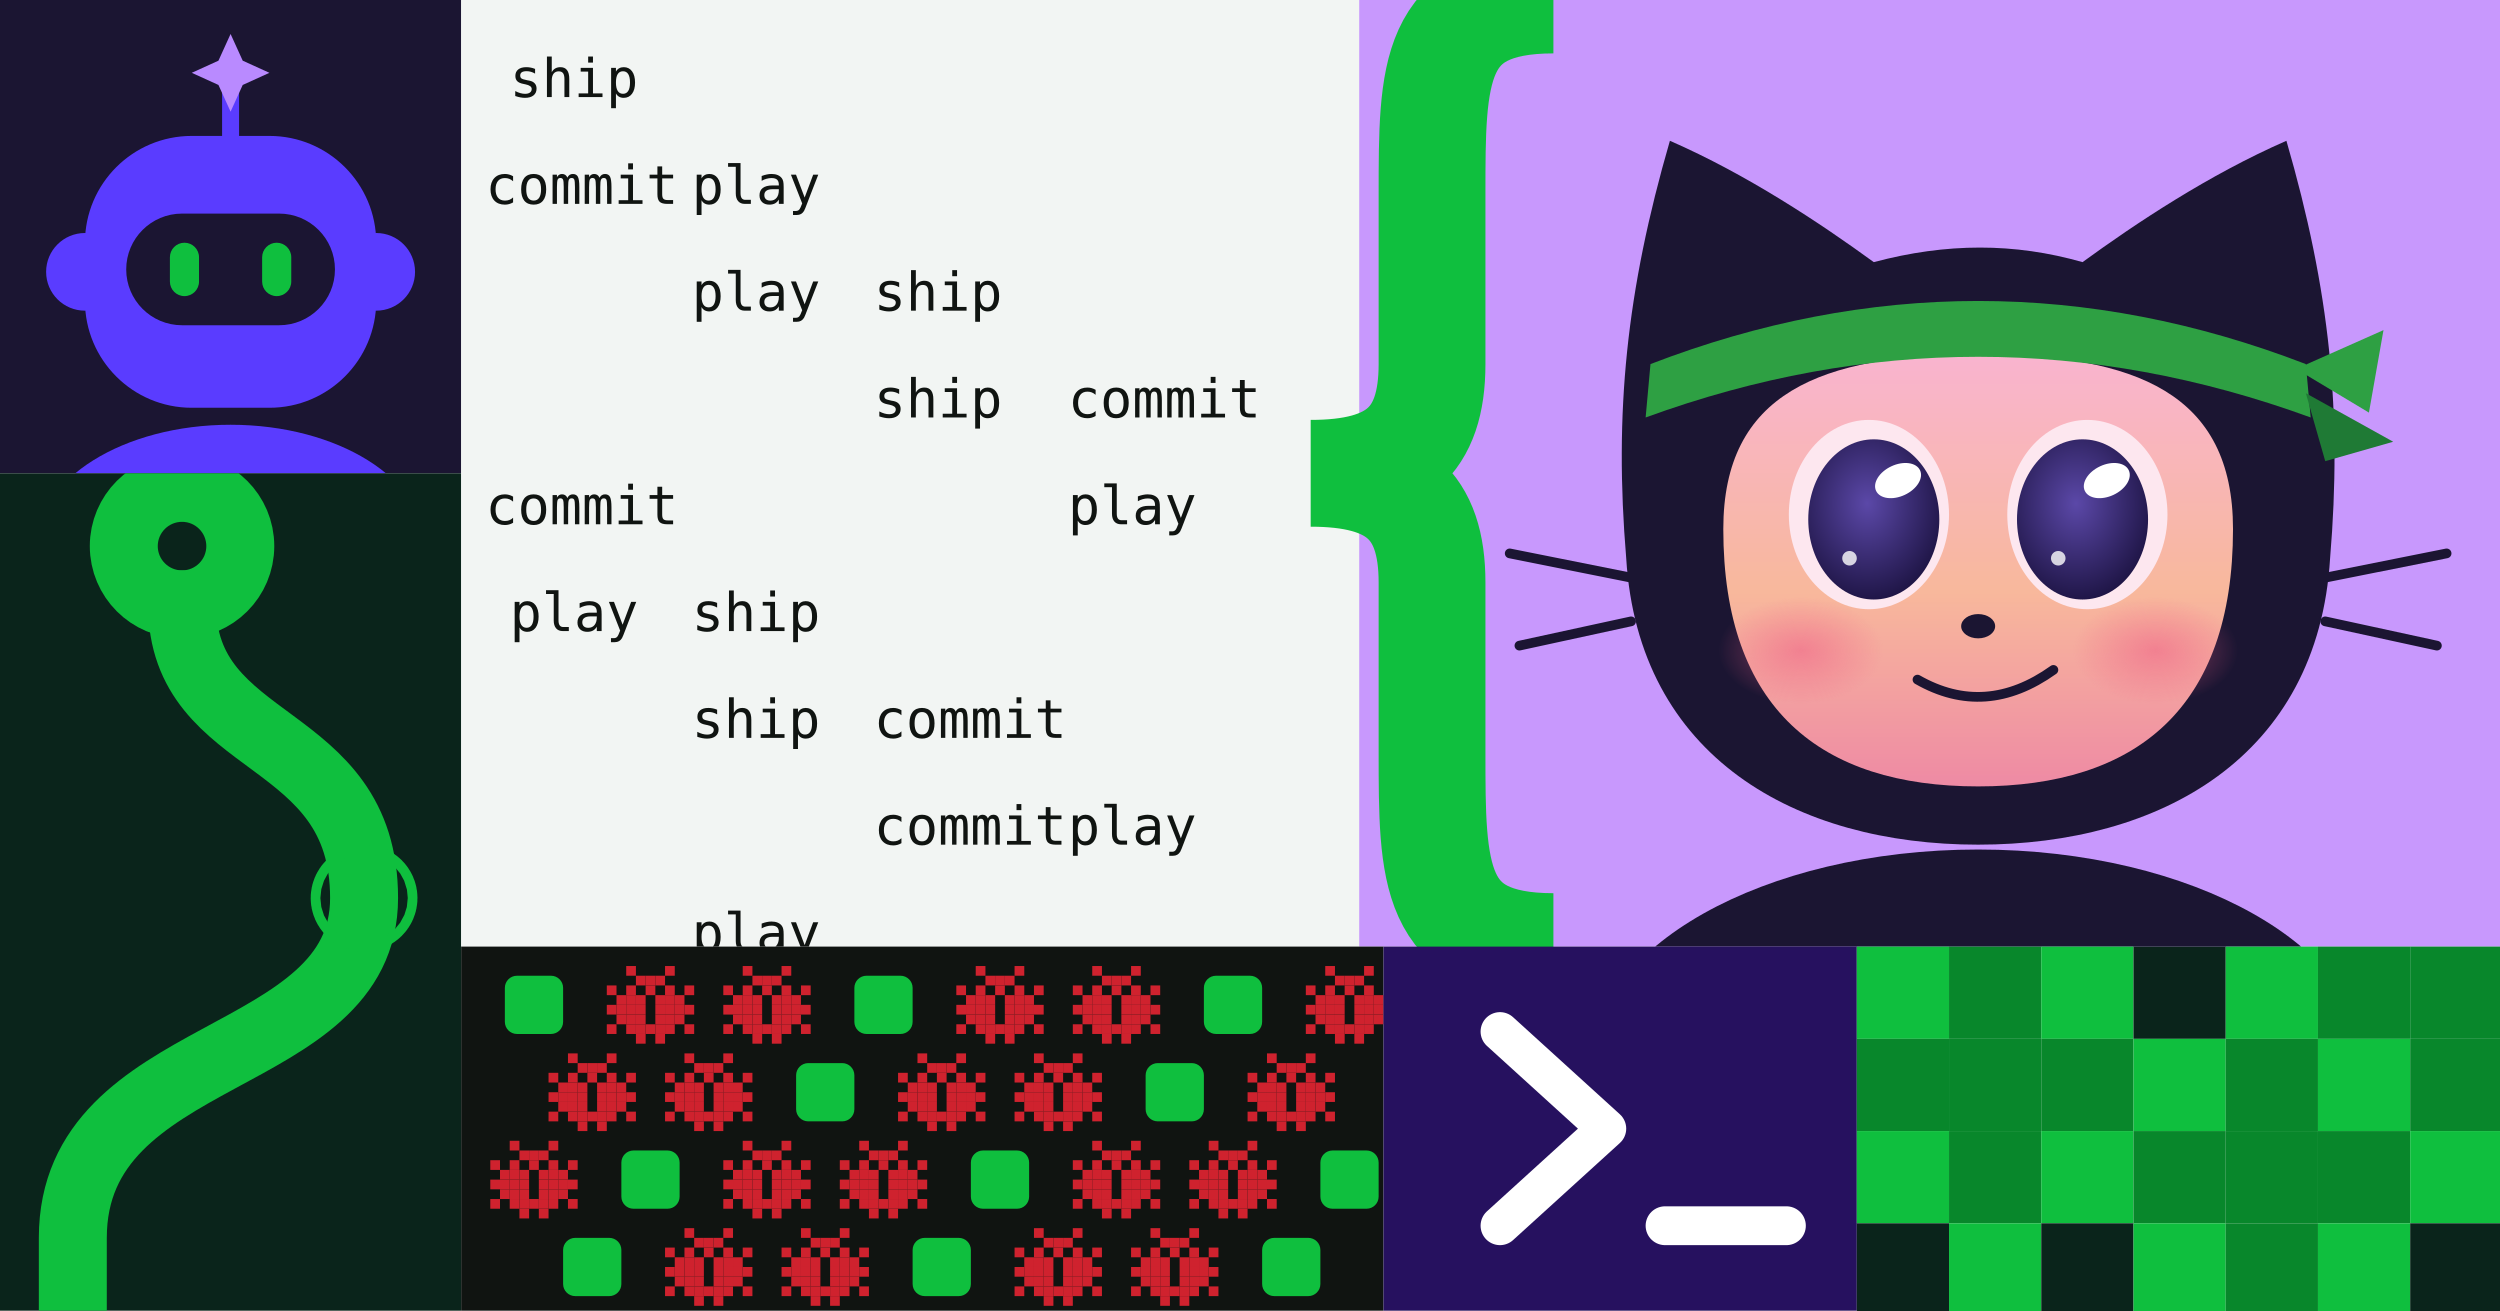
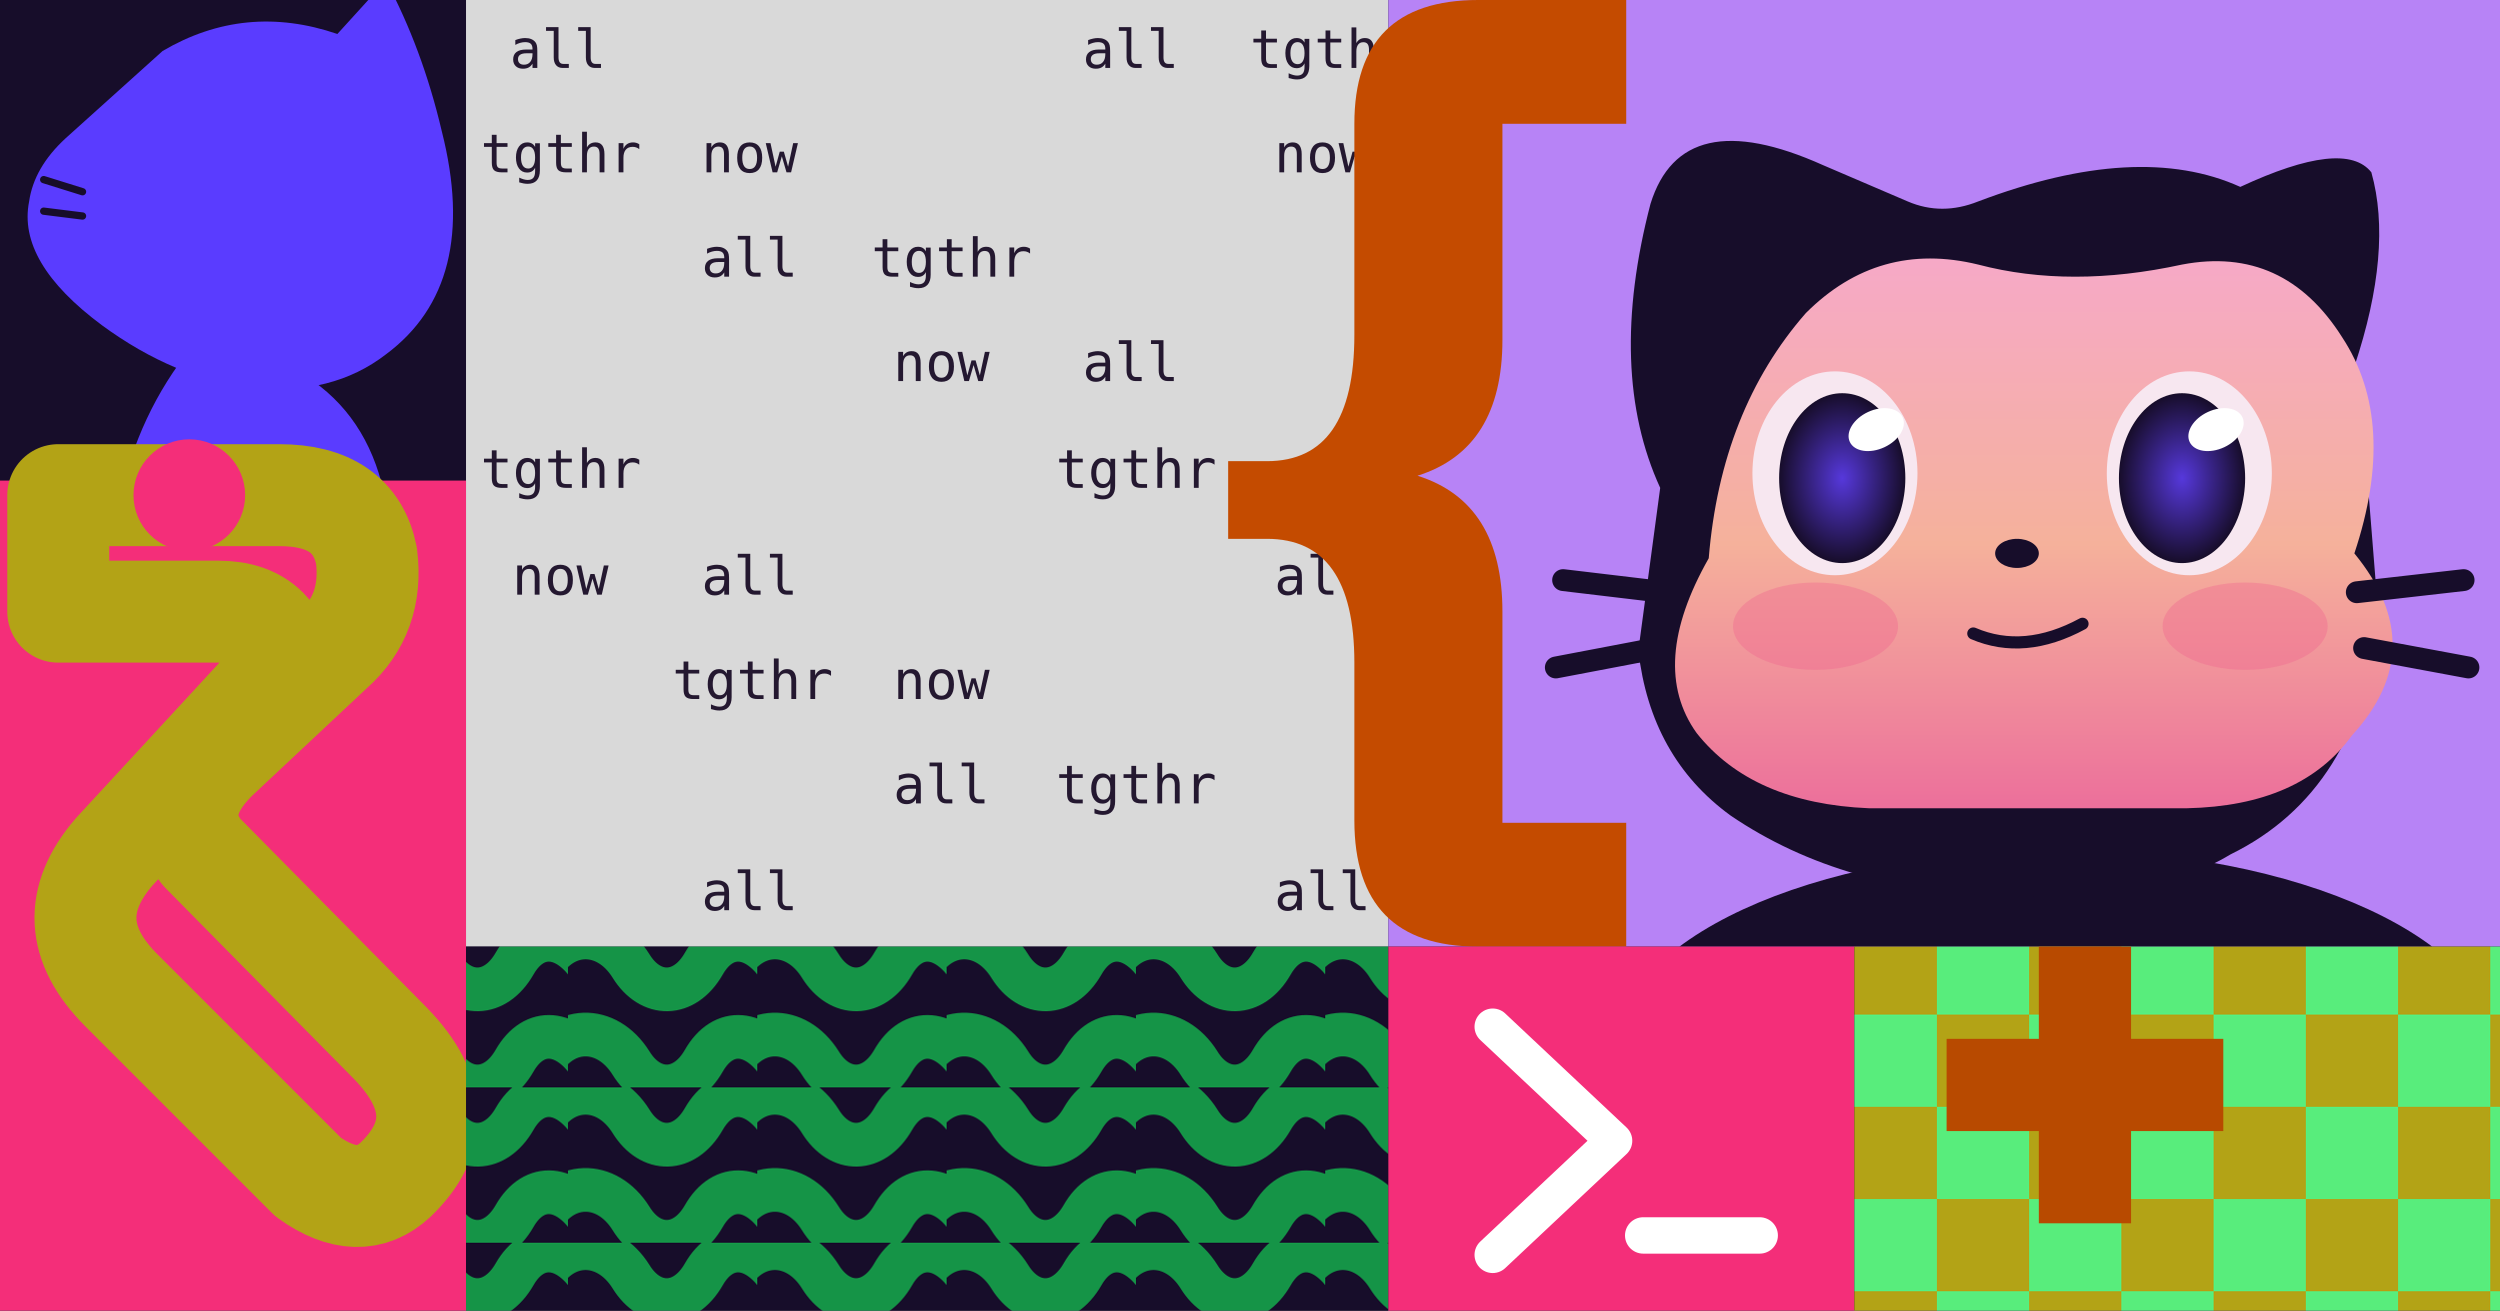
<svg xmlns="http://www.w3.org/2000/svg" viewBox="0 0 1030 540" role="img" aria-labelledby="title desc">
  <defs>
-     <style>
-       #pixbug { fill: #cf222e; }
-       rect[fill="#c24e00"] { fill: #08872b; }
-       rect[fill="#b3a316"] { fill: #0a241b; }
-       rect[fill="#5cec7f"] { fill: #0fbf3e; }
-     </style>
-     <linearGradient id="m-face" x1="0" y1="0" x2="0" y2="1">
-       <stop offset="0" stop-color="#f9b4cf" />
-       <stop offset=".55" stop-color="#f8b89c" />
-       <stop offset="1" stop-color="#ee8aa4" />
+     <linearGradient id="face" x1="0" y1="0" x2="0" y2="1">
+       <stop offset="0" stop-color="#f6a9c7" />
+       <stop offset=".52" stop-color="#f5b19b" />
+       <stop offset="1" stop-color="#ec6f9b" />
    </linearGradient>
-     <radialGradient id="m-blush">
-       <stop offset="0" stop-color="#ef5f86" stop-opacity=".55" />
-       <stop offset="1" stop-color="#ef5f86" stop-opacity="0" />
+     <radialGradient id="eye">
+       <stop offset="0" stop-color="#5638db" />
+       <stop offset="1" stop-color="#170d2a" />
    </radialGradient>
-     <radialGradient id="m-iris" cx=".45" cy=".4" r=".65">
-       <stop offset="0" stop-color="#5b48a8" />
-       <stop offset="1" stop-color="#1b1240" />
-     </radialGradient>
-     <g id="pixbug" fill="#2ea043">
-       <rect x="8" y="0" width="4" height="4" />
-       <rect x="24" y="0" width="4" height="4" />
-       <rect x="12" y="4" width="4" height="4" />
-       <rect x="16" y="4" width="4" height="4" />
-       <rect x="20" y="4" width="4" height="4" />
-       <rect x="0" y="8" width="4" height="4" />
-       <rect x="8" y="8" width="4" height="4" />
-       <rect x="16" y="8" width="4" height="4" />
-       <rect x="24" y="8" width="4" height="4" />
-       <rect x="32" y="8" width="4" height="4" />
-       <rect x="4" y="12" width="4" height="4" />
-       <rect x="8" y="12" width="4" height="4" />
-       <rect x="12" y="12" width="4" height="4" />
-       <rect x="20" y="12" width="4" height="4" />
-       <rect x="24" y="12" width="4" height="4" />
-       <rect x="28" y="12" width="4" height="4" />
-       <rect x="0" y="16" width="4" height="4" />
-       <rect x="4" y="16" width="4" height="4" />
-       <rect x="8" y="16" width="4" height="4" />
-       <rect x="12" y="16" width="4" height="4" />
-       <rect x="20" y="16" width="4" height="4" />
-       <rect x="24" y="16" width="4" height="4" />
-       <rect x="28" y="16" width="4" height="4" />
-       <rect x="32" y="16" width="4" height="4" />
-       <rect x="4" y="20" width="4" height="4" />
-       <rect x="8" y="20" width="4" height="4" />
-       <rect x="12" y="20" width="4" height="4" />
-       <rect x="20" y="20" width="4" height="4" />
-       <rect x="24" y="20" width="4" height="4" />
-       <rect x="28" y="20" width="4" height="4" />
-       <rect x="0" y="24" width="4" height="4" />
-       <rect x="8" y="24" width="4" height="4" />
-       <rect x="12" y="24" width="4" height="4" />
-       <rect x="16" y="24" width="4" height="4" />
-       <rect x="20" y="24" width="4" height="4" />
-       <rect x="24" y="24" width="4" height="4" />
-       <rect x="32" y="24" width="4" height="4" />
-       <rect x="12" y="28" width="4" height="4" />
-       <rect x="20" y="28" width="4" height="4" />
-     </g>
-     <clipPath id="clipC">
-       <rect x="190" y="0" width="370" height="390" />
+     <pattern id="repeat" width="78" height="64" patternUnits="userSpaceOnUse">
+       <rect width="78" height="64" fill="#170d2a" />
+       <path d="M-12 16 C-3 -2 16 -2 26 14 C34 27 48 27 56 13 C64 -1 78 0 88 16 M-12 56 C-3 38 16 38 26 54 C34 67 48 67 56 53 C64 39 78 40 88 56" fill="none" stroke="#159447" stroke-width="18" stroke-linecap="round" />
+     </pattern>
+     <pattern id="pixels" width="76" height="76" patternUnits="userSpaceOnUse">
+       <rect width="76" height="76" fill="#58ed7c" />
+       <rect x="0" y="0" width="38" height="38" fill="#b3a316" />
+       <rect x="38" y="38" width="38" height="38" fill="#b3a316" />
+       <rect x="38" y="0" width="38" height="38" fill="#58ed7c" />
+       <rect x="0" y="38" width="38" height="38" fill="#58ed7c" />
+     </pattern>
+     <clipPath id="mona-tile">
+       <rect x="572" y="0" width="458" height="390" />
    </clipPath>
-     <clipPath id="clipD">
-       <rect x="560" y="0" width="470" height="390" />
-     </clipPath>
-     <clipPath id="clipB">
-       <rect x="0" y="195" width="190" height="345" />
-     </clipPath>
-     <clipPath id="clipE">
-       <rect x="190" y="390" width="380" height="150" />
-     </clipPath>
-     <clipPath id="clipA">
-       <rect x="0" y="0" width="190" height="195" />
+     <clipPath id="silhouette-tile">
+       <rect width="192" height="198" />
    </clipPath>
  </defs>
-   <rect x="0" y="0" width="190" height="195" fill="#1b1532" />
-   <g clip-path="url(#clipA)">
-     <ellipse cx="95" cy="225" rx="80" ry="50" fill="#5a3cff" />
-     <line x1="95" y1="58" x2="95" y2="34" stroke="#5a3cff" stroke-width="7" stroke-linecap="round" />
-     <path d="M95 14 L100 25 L111 30 L100 35 L95 46 L90 35 L79 30 L90 25 Z" fill="#b98aff" />
-     <circle cx="35" cy="112" r="16" fill="#5a3cff" />
-     <circle cx="155" cy="112" r="16" fill="#5a3cff" />
-     <rect x="35" y="56" width="120" height="112" rx="44" fill="#5a3cff" />
-     <rect x="52" y="88" width="86" height="46" rx="23" fill="#1b1532" />
-     <rect x="70" y="100" width="12" height="22" rx="6" fill="#5cec7f" />
-     <rect x="108" y="100" width="12" height="22" rx="6" fill="#5cec7f" />
+   <rect width="1030" height="540" fill="#170d2a" />
+   <rect width="192" height="198" fill="#170d2a" />
+   <g clip-path="url(#silhouette-tile)" fill="#5a3cff">
+     <path d="M27 57 67 21 Q101 1 139 14 L159 -8 Q174 20 182 54 Q198 117 159 146 Q137 163 104 160 Q72 156 42 134 Q7 108 12 83 Q14 69 27 57Z" />
+     <path d="M79 143 Q106 142 129 157 Q153 174 159 207 L49 207 Q57 170 79 143Z" />
+     <path d="M18 74 34 79 M18 87 34 89" fill="none" stroke="#170d2a" stroke-width="3" stroke-linecap="round" />
  </g>
-   <rect x="0" y="195" width="190" height="345" fill="#0a241b" />
-   <g clip-path="url(#clipB)" fill="none" stroke="#0fbf3e" stroke-width="28" stroke-linecap="round">
-     <circle cx="75" cy="225" r="24" />
-     <path d="M75 249 C75 310 150 300 150 370 C150 440 30 430 30 510 L30 560" />
-     <circle cx="150" cy="370" r="2" stroke-width="40" />
+   <rect x="192" width="380" height="390" fill="#d9d9d9" />
+   <g fill="#241830" font-family="ui-monospace, SFMono-Regular, Menlo, Consolas, monospace" font-size="22">
+     <text x="210" y="28">all</text>
+     <text x="446" y="28">all</text>
+     <text x="515" y="28">tgthr</text>
+     <text x="198" y="71">tgthr</text>
+     <text x="289" y="71">now</text>
+     <text x="525" y="71">now</text>
+     <text x="289" y="114">all</text>
+     <text x="359" y="114">tgthr</text>
+     <text x="368" y="157">now</text>
+     <text x="446" y="157">all</text>
+     <text x="198" y="201">tgthr</text>
+     <text x="435" y="201">tgthr</text>
+     <text x="211" y="245">now</text>
+     <text x="289" y="245">all</text>
+     <text x="525" y="245">all</text>
+     <text x="277" y="288">tgthr</text>
+     <text x="368" y="288">now</text>
+     <text x="368" y="331">all</text>
+     <text x="435" y="331">tgthr</text>
+     <text x="289" y="375">all</text>
+     <text x="525" y="375">all</text>
  </g>
-   <rect x="190" y="0" width="370" height="390" fill="#f2f5f3" />
-   <g clip-path="url(#clipC)" font-family="ui-monospace, SFMono-Regular, Menlo, Consolas, monospace" font-size="22" fill="#101411">
-     <text x="210" y="40">ship</text>
-     <text x="200" y="84">commit</text>
-     <text x="285" y="84">play</text>
-     <text x="285" y="128">play</text>
-     <text x="360" y="128">ship</text>
-     <text x="360" y="172">ship</text>
-     <text x="440" y="172">commit</text>
-     <text x="200" y="216">commit</text>
-     <text x="440" y="216">play</text>
-     <text x="210" y="260">play</text>
-     <text x="285" y="260">ship</text>
-     <text x="285" y="304">ship</text>
-     <text x="360" y="304">commit</text>
-     <text x="360" y="348">commit</text>
-     <text x="440" y="348">play</text>
-     <text x="285" y="392">play</text>
-   </g>
-   <rect x="560" y="0" width="470" height="390" fill="#c898fd" />
-   <g clip-path="url(#clipD)">
-     <g transform="translate(20 0)">
-       <g id="m-mona">
-         <ellipse cx="795" cy="440" rx="160" ry="90" fill="#1b1532" />
-         <path d="M650 230 C645 170 650 120 668 58 C700 72 730 92 752 108 C782 100 810 100 838 108 C860 92 890 72 922 58 C940 120 945 170 940 230 C935 312 870 348 795 348 C720 348 655 312 650 230 Z" fill="#1b1532" />
-         <path d="M690 218 C690 162 730 146 795 146 C860 146 900 162 900 218 C900 292 860 324 795 324 C730 324 690 292 690 218 Z" fill="url(#m-face)" />
-         <ellipse cx="722" cy="268" rx="34" ry="22" fill="url(#m-blush)" />
-         <ellipse cx="868" cy="268" rx="34" ry="22" fill="url(#m-blush)" />
-         <path d="M660 150 Q795 98 930 150 L932 172 Q795 122 658 172 Z" fill="#2ea043" />
-         <path d="M926 152 L962 136 L956 170 Z" fill="#2ea043" />
-         <path d="M930 162 L966 182 L938 190 Z" fill="#1f7a35" />
-         <g>
-           <ellipse cx="750" cy="212" rx="33" ry="39" fill="#fde7ef" />
-           <ellipse cx="840" cy="212" rx="33" ry="39" fill="#fde7ef" />
-           <ellipse cx="752" cy="214" rx="27" ry="33" fill="url(#m-iris)" />
-           <ellipse cx="838" cy="214" rx="27" ry="33" fill="url(#m-iris)" />
-           <ellipse cx="762" cy="198" rx="10" ry="6.5" transform="rotate(-25 762 198)" fill="#ffffff" />
-           <ellipse cx="848" cy="198" rx="10" ry="6.5" transform="rotate(-25 848 198)" fill="#ffffff" />
-           <circle cx="742" cy="230" r="3" fill="#ffffff" opacity=".8" />
-           <circle cx="828" cy="230" r="3" fill="#ffffff" opacity=".8" />
-         </g>
-         <ellipse cx="795" cy="258" rx="7" ry="5" fill="#1b1532" />
-         <path d="M770 280 Q798 296 826 276" fill="none" stroke="#1b1532" stroke-width="4" stroke-linecap="round" />
-         <g stroke="#1b1532" stroke-width="4" stroke-linecap="round">
-           <path d="M652 238 L602 228" />
-           <path d="M652 256 L606 266" />
-           <path d="M938 238 L988 228" />
-           <path d="M938 256 L984 266" />
-         </g>
-       </g>
+   <rect x="572" width="458" height="390" fill="#b783f6" />
+   <g clip-path="url(#mona-tile)">
+     <ellipse cx="847" cy="434" rx="182" ry="84" fill="#170d2a" />
+     <path d="M684 201 Q662 153 680 84 Q693 42 751 68 L786 83 Q800 89 815 83 Q881 58 923 77 Q966 57 977 71 Q986 103 970 151 Q964 171 976 205 L980 255 Q972 326 919 352 Q884 373 828 369 Q760 368 713 336 Q680 312 675 268Z" fill="#170d2a" />
+     <path d="M704 230 Q709 169 744 129 Q774 99 815 109 Q853 119 899 109 Q941 101 965 139 Q988 174 970 228 Q1002 267 969 303 Q948 332 901 333 L770 333 Q722 331 699 302 Q679 274 704 230Z" fill="url(#face)" />
+     <ellipse cx="748" cy="258" rx="34" ry="18" fill="#ef628d" opacity=".36" />
+     <ellipse cx="925" cy="258" rx="34" ry="18" fill="#ef628d" opacity=".36" />
+     <ellipse cx="756" cy="195" rx="34" ry="42" fill="#f7e7f0" />
+     <ellipse cx="902" cy="195" rx="34" ry="42" fill="#f7e7f0" />
+     <ellipse cx="759" cy="197" rx="26" ry="35" fill="url(#eye)" />
+     <ellipse cx="899" cy="197" rx="26" ry="35" fill="url(#eye)" />
+     <ellipse cx="773" cy="177" rx="12" ry="8" transform="rotate(-25 773 177)" fill="#fff" />
+     <ellipse cx="913" cy="177" rx="12" ry="8" transform="rotate(-25 913 177)" fill="#fff" />
+     <ellipse cx="831" cy="228" rx="9" ry="6" fill="#170d2a" />
+     <path d="M813 261 Q834 270 858 257" fill="none" stroke="#170d2a" stroke-width="5" stroke-linecap="round" />
+     <g fill="none" stroke="#170d2a" stroke-width="9" stroke-linecap="round">
+       <path d="M686 244 644 239 M683 267 641 275 M971 244 1015 239 M974 267 1017 275" />
    </g>
  </g>
-   <path d="M640 0 L640 0 C590 0 590 30 590 80 L590 150 C590 182 575 195 540 195 C575 195 590 208 590 240 L590 310 C590 360 590 390 640 390" fill="none" stroke="#0fbf3e" stroke-width="44" />
-   <rect x="190" y="390" width="380" height="150" fill="#101411" />
-   <g clip-path="url(#clipE)">
-     <rect x="208" y="402" width="24" height="24" rx="5" fill="#5cec7f" />
-     <use href="#pixbug" x="250" y="398" />
-     <use href="#pixbug" x="298" y="398" />
-     <rect x="352" y="402" width="24" height="24" rx="5" fill="#5cec7f" />
-     <use href="#pixbug" x="394" y="398" />
-     <use href="#pixbug" x="442" y="398" />
-     <rect x="496" y="402" width="24" height="24" rx="5" fill="#5cec7f" />
-     <use href="#pixbug" x="538" y="398" />
-     <use href="#pixbug" x="226" y="434" />
-     <use href="#pixbug" x="274" y="434" />
-     <rect x="328" y="438" width="24" height="24" rx="5" fill="#5cec7f" />
-     <use href="#pixbug" x="370" y="434" />
-     <use href="#pixbug" x="418" y="434" />
-     <rect x="472" y="438" width="24" height="24" rx="5" fill="#5cec7f" />
-     <use href="#pixbug" x="514" y="434" />
-     <use href="#pixbug" x="202" y="470" />
-     <rect x="256" y="474" width="24" height="24" rx="5" fill="#5cec7f" />
-     <use href="#pixbug" x="298" y="470" />
-     <use href="#pixbug" x="346" y="470" />
-     <rect x="400" y="474" width="24" height="24" rx="5" fill="#5cec7f" />
-     <use href="#pixbug" x="442" y="470" />
-     <use href="#pixbug" x="490" y="470" />
-     <rect x="544" y="474" width="24" height="24" rx="5" fill="#5cec7f" />
-     <rect x="232" y="510" width="24" height="24" rx="5" fill="#5cec7f" />
-     <use href="#pixbug" x="274" y="506" />
-     <use href="#pixbug" x="322" y="506" />
-     <rect x="376" y="510" width="24" height="24" rx="5" fill="#5cec7f" />
-     <use href="#pixbug" x="418" y="506" />
-     <use href="#pixbug" x="466" y="506" />
-     <rect x="520" y="510" width="24" height="24" rx="5" fill="#5cec7f" />
+   <path d="M670 0 H609 Q558 0 558 51 V138 Q558 190 522 190 H506 V222 H522 Q558 222 558 273 V338 Q558 390 609 390 H670 V339 H619 V252 Q619 207 584 196 Q619 185 619 140 V51 H670Z" fill="#c44b00" />
+   <rect y="198" width="192" height="342" fill="#f42e79" />
+   <path d="M24 204 H115 Q146 204 151 229 Q154 253 137 268 L89 313 Q69 333 83 351 L161 430 Q190 460 163 486 Q148 500 127 485 L50 408 Q22 380 47 351 L107 286 Q121 270 110 259 Q103 252 90 252 H24Z" fill="none" stroke="#b3a316" stroke-width="42" stroke-linecap="round" stroke-linejoin="round" />
+   <circle cx="78" cy="204" r="23" fill="#f42e79" />
+   <rect x="192" y="390" width="380" height="150" fill="url(#repeat)" />
+   <rect x="572" y="390" width="192" height="150" fill="#f42e79" />
+   <g fill="none" stroke="#fff" stroke-width="15" stroke-linecap="round" stroke-linejoin="round">
+     <path d="M615 423 665 470 615 517" />
+     <path d="M677 509 H725" />
  </g>
-   <rect x="570" y="390" width="195" height="150" fill="#26115f" />
-   <g fill="none" stroke="#ffffff" stroke-width="16" stroke-linecap="round" stroke-linejoin="round">
-     <path d="M618 425 L662 465 L618 505" />
-     <path d="M686 505 L736 505" />
-   </g>
-   <rect x="765" y="390" width="38" height="38" fill="#5cec7f" />
-   <rect x="803" y="390" width="38" height="38" fill="#c24e00" />
-   <rect x="841" y="390" width="38" height="38" fill="#5cec7f" />
-   <rect x="879" y="390" width="38" height="38" fill="#b3a316" />
-   <rect x="917" y="390" width="38" height="38" fill="#5cec7f" />
-   <rect x="955" y="390" width="38" height="38" fill="#c24e00" />
-   <rect x="993" y="390" width="38" height="38" fill="#c24e00" />
-   <rect x="765" y="428" width="38" height="38" fill="#c24e00" />
-   <rect x="803" y="428" width="38" height="38" fill="#c24e00" />
-   <rect x="841" y="428" width="38" height="38" fill="#c24e00" />
-   <rect x="879" y="428" width="38" height="38" fill="#5cec7f" />
-   <rect x="917" y="428" width="38" height="38" fill="#c24e00" />
-   <rect x="955" y="428" width="38" height="38" fill="#5cec7f" />
-   <rect x="993" y="428" width="38" height="38" fill="#c24e00" />
-   <rect x="765" y="466" width="38" height="38" fill="#5cec7f" />
-   <rect x="803" y="466" width="38" height="38" fill="#c24e00" />
-   <rect x="841" y="466" width="38" height="38" fill="#5cec7f" />
-   <rect x="879" y="466" width="38" height="38" fill="#c24e00" />
-   <rect x="917" y="466" width="38" height="38" fill="#c24e00" />
-   <rect x="955" y="466" width="38" height="38" fill="#c24e00" />
-   <rect x="993" y="466" width="38" height="38" fill="#5cec7f" />
-   <rect x="765" y="504" width="38" height="38" fill="#b3a316" />
-   <rect x="803" y="504" width="38" height="38" fill="#5cec7f" />
-   <rect x="841" y="504" width="38" height="38" fill="#b3a316" />
-   <rect x="879" y="504" width="38" height="38" fill="#5cec7f" />
-   <rect x="917" y="504" width="38" height="38" fill="#c24e00" />
-   <rect x="955" y="504" width="38" height="38" fill="#5cec7f" />
-   <rect x="993" y="504" width="38" height="38" fill="#b3a316" />
+   <rect x="764" y="390" width="266" height="150" fill="url(#pixels)" />
+   <path d="M840 390 H878 V428 H916 V466 H878 V504 H840 V466 H802 V428 H840Z" fill="#b84a00" />
</svg>
